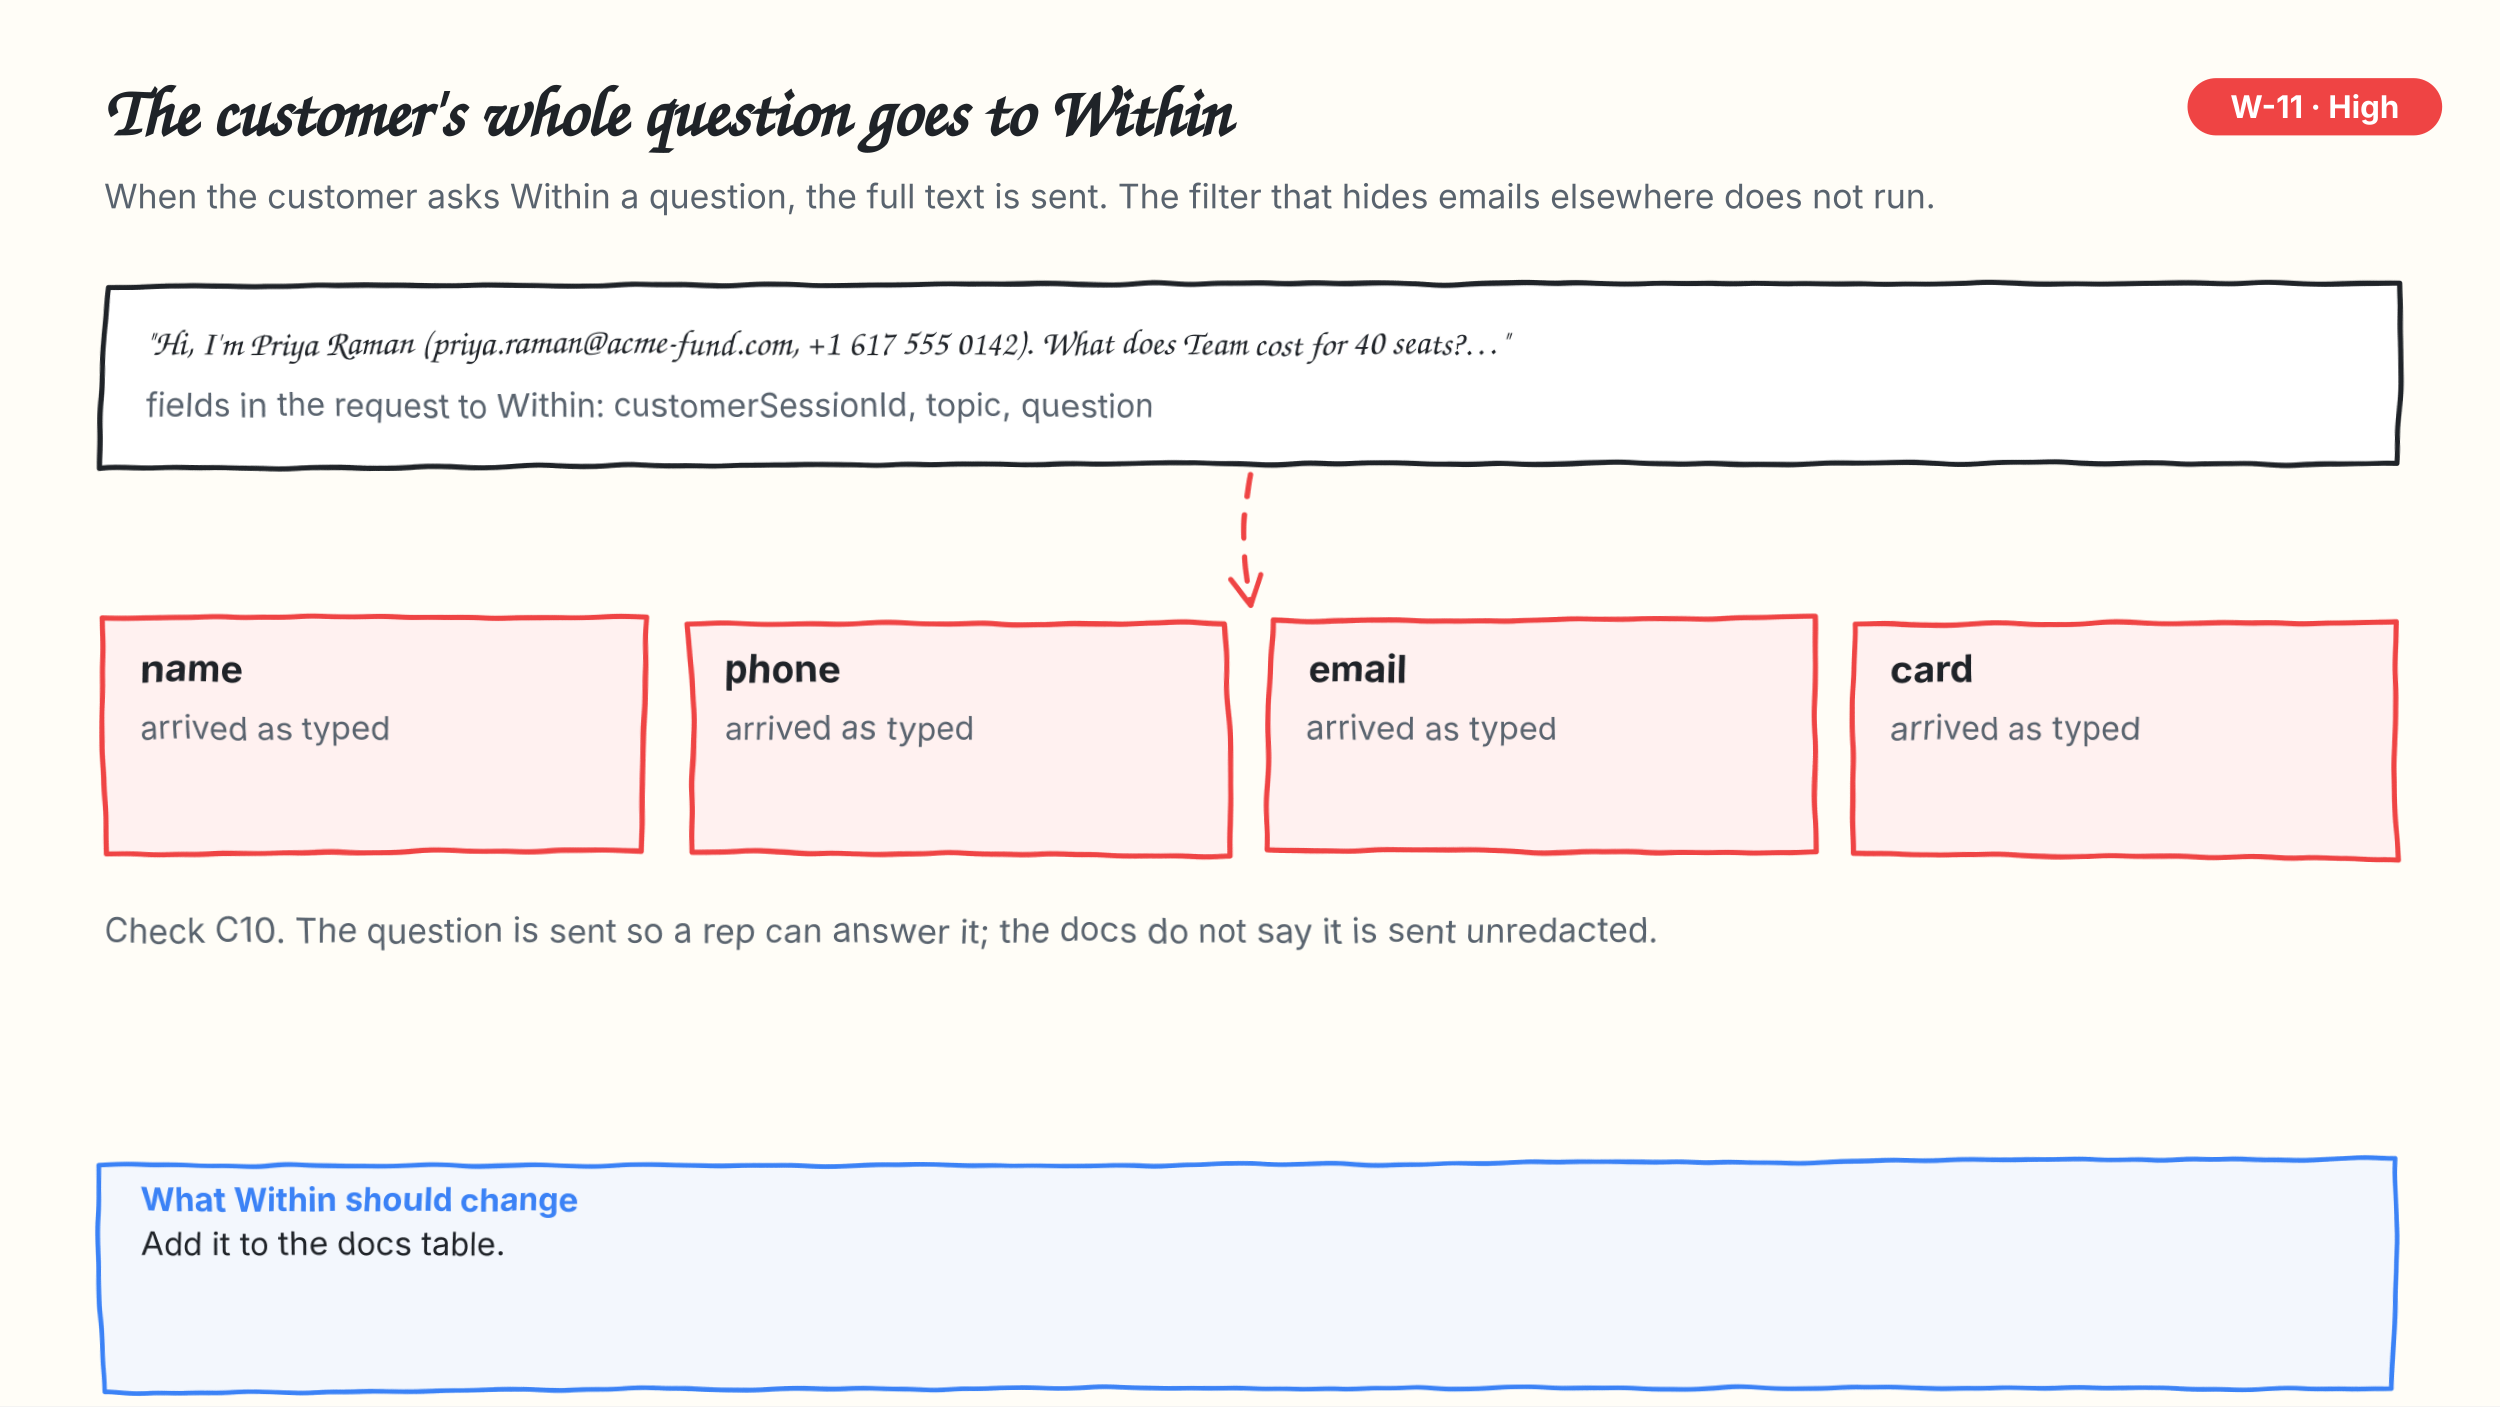
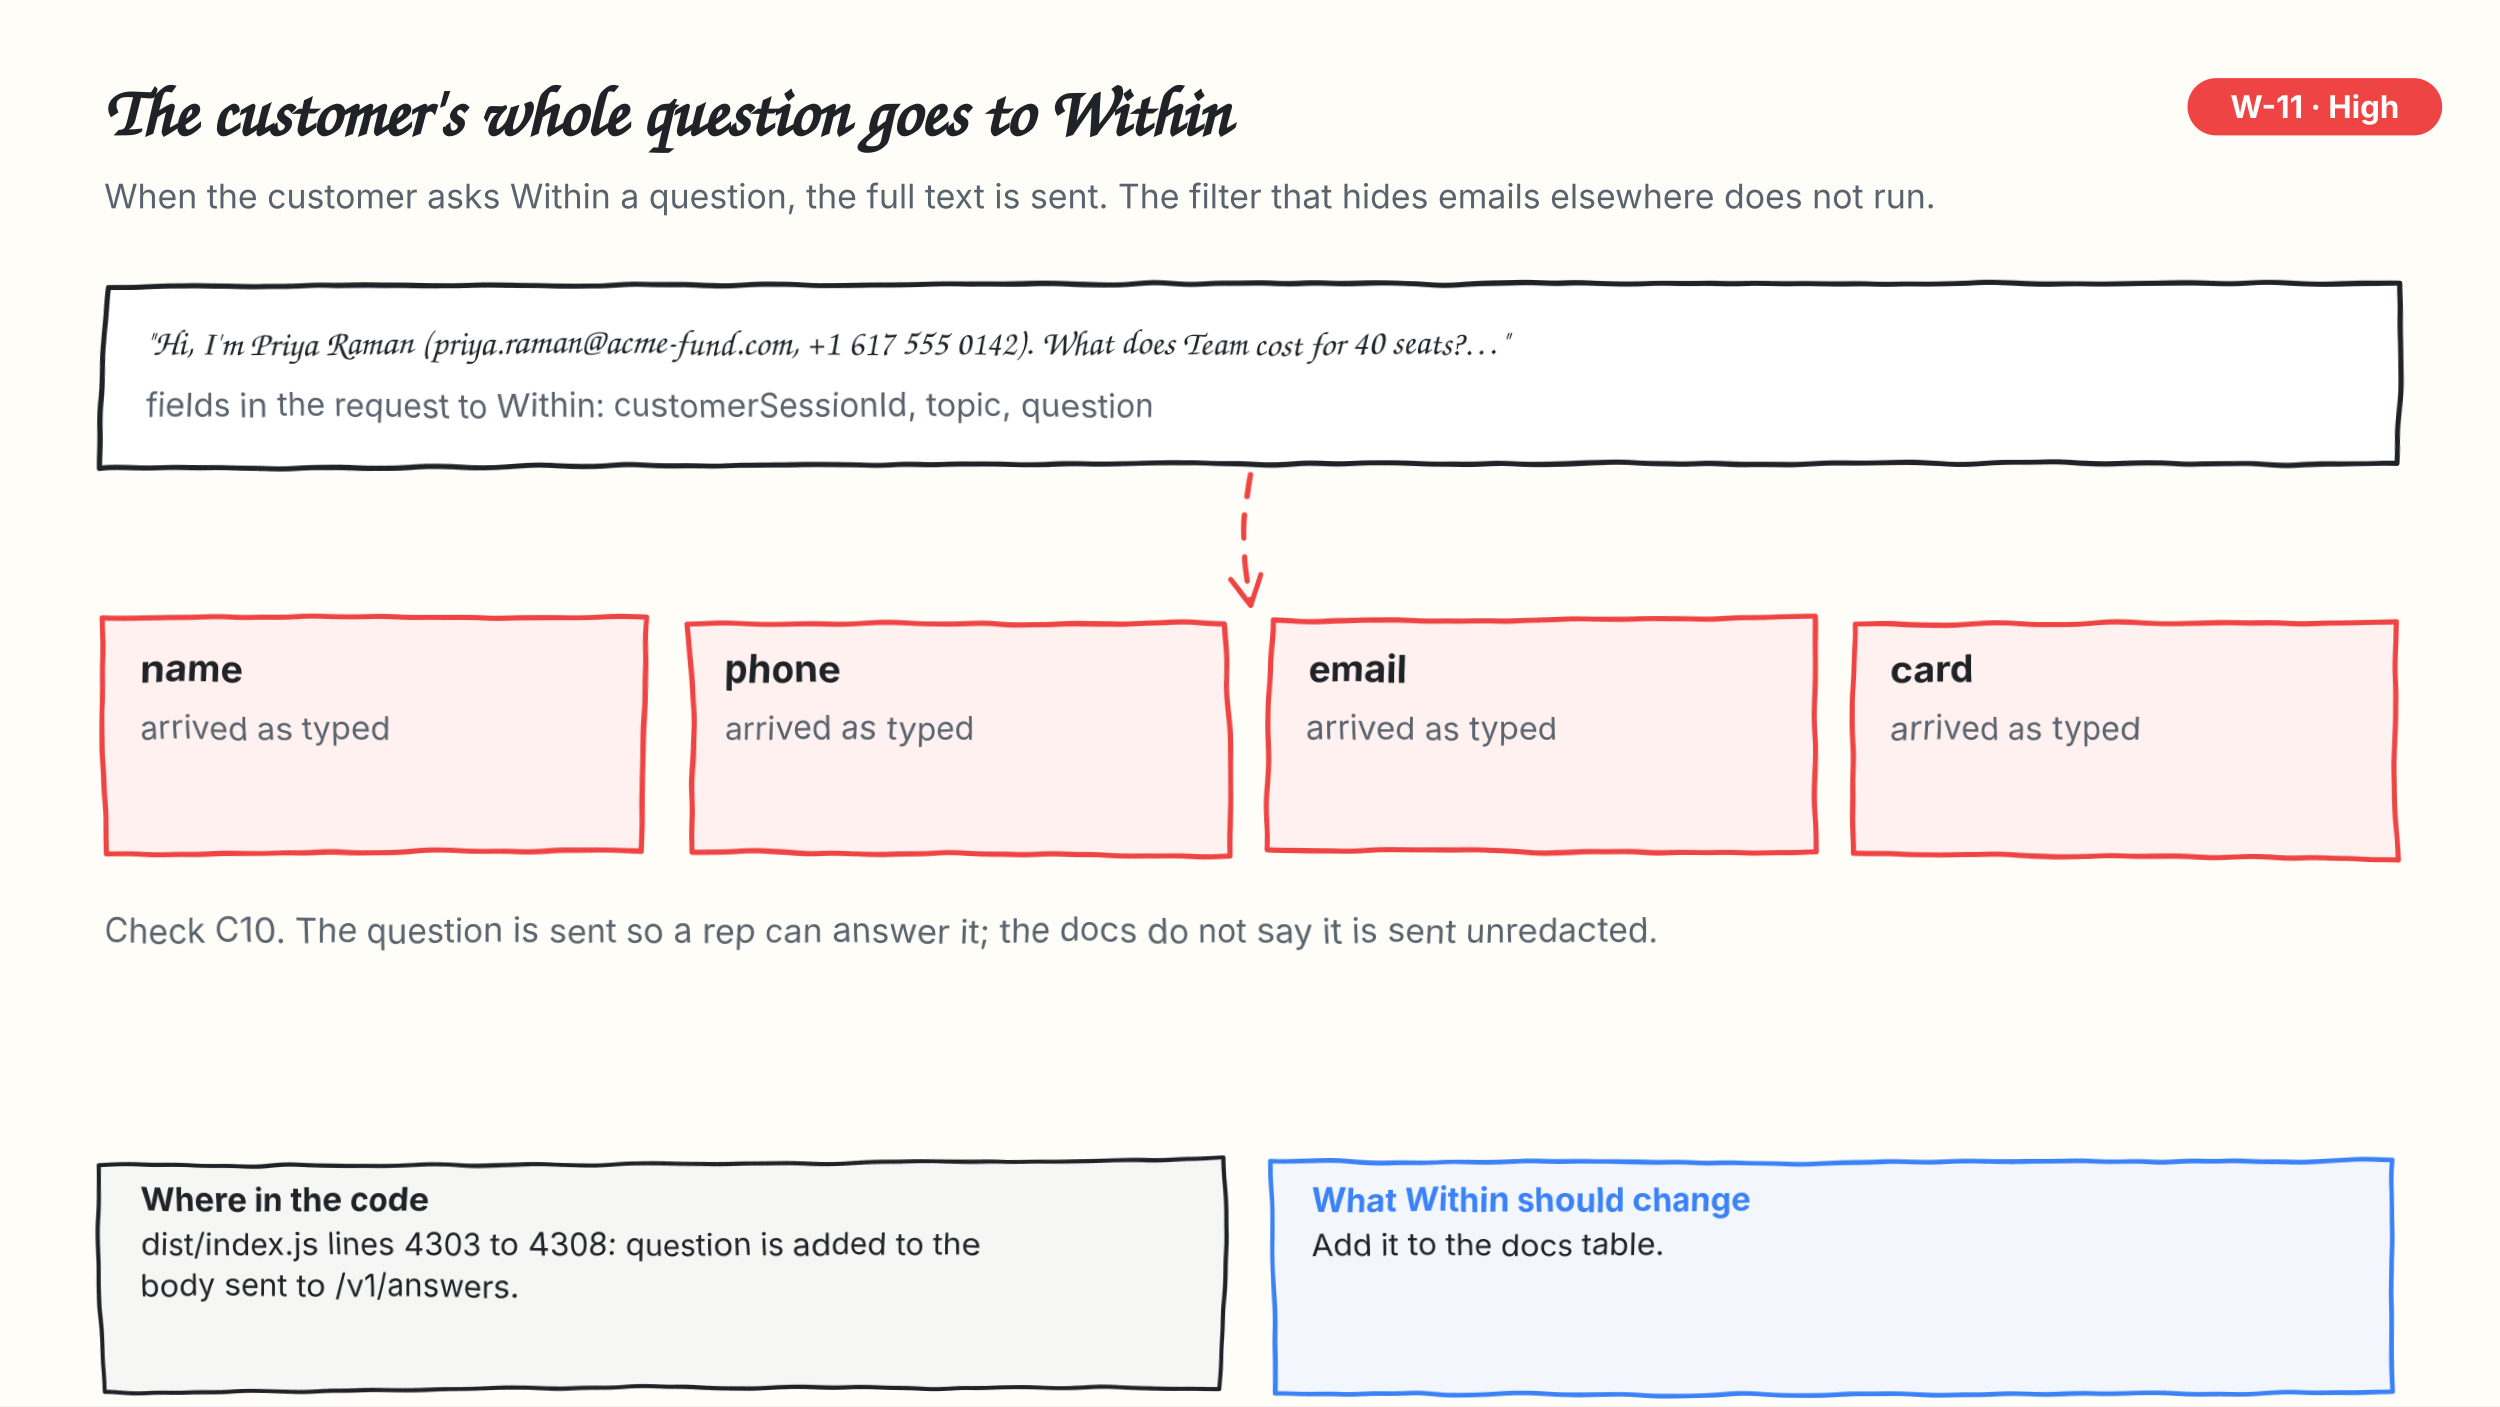
<svg xmlns="http://www.w3.org/2000/svg" viewBox="0 0 960 540" role="img" aria-label="A question with a name, phone number, email and card: all four reached Within as typed">
  <defs>
    <filter id="wob" x="-5%" y="-5%" width="110%" height="110%">
      <feTurbulence type="fractalNoise" baseFrequency="0.035" numOctaves="2" seed="3" result="n" />
      <feDisplacementMap in="SourceGraphic" in2="n" scale="2.2" xChannelSelector="R" yChannelSelector="G" />
    </filter>
    <style>
.flow{stroke-dasharray:9 7;animation:dash 1.1s linear infinite}
.slow{stroke-dasharray:9 7;animation:dash 2.4s linear infinite}
@keyframes dash{to{stroke-dashoffset:-32}}
.pulse{transform-box:fill-box;transform-origin:center;animation:pulse 1.7s ease-in-out infinite}
@keyframes pulse{0%,100%{transform:scale(1);opacity:1}50%{transform:scale(1.08);opacity:.6}}
.grow{transform-box:fill-box;transform-origin:50% 100%;animation:grow 1.3s cubic-bezier(.2,.8,.2,1) both}
@keyframes grow{from{transform:scaleY(.02)}to{transform:scaleY(1)}}
.growx{transform-box:fill-box;transform-origin:0 50%;animation:growx 1.6s cubic-bezier(.2,.8,.2,1) both}
@keyframes growx{from{transform:scaleX(.02)}to{transform:scaleX(1)}}
.bob{animation:bob 2.2s ease-in-out infinite}
@keyframes bob{0%,100%{transform:translateY(0)}50%{transform:translateY(-4px)}}
.blink{animation:blink 1.4s steps(2,start) infinite}
@keyframes blink{50%{opacity:.15}}
@media (prefers-reduced-motion:reduce){*{animation:none!important}}</style>
  </defs>
  <rect width="960" height="540" fill="#fffdf7" />
  <g filter="url(#wob)">
    <path d="M42.0 110.0 Q484.1 108.6 921.5 108.8 Q922.9 145.8 920.4 178.3 Q481.2 176.9 38.1 180.2 Q37.8 145.8 42.0 110.0" fill="#fff" stroke="#1f2328" stroke-width="2" stroke-linecap="round" stroke-linejoin="round" />
    <text x="56" y="136" font-family="'Bradley Hand','Segoe Print','Marker Felt','Comic Sans MS',cursive" font-size="13.5" fill="#1f2328">
      <tspan x="56" dy="0">"Hi, I'm Priya Raman (priya.raman@acme-fund.com, +1 617 555 0142). What does Team cost for 40 seats?…"</tspan>
    </text>
    <text x="56" y="160" font-family="system-ui,-apple-system,'Segoe UI',sans-serif" font-size="12.5" fill="#59636e">
      <tspan x="56" dy="0">fields in the request to Within: customerSessionId, topic, question</tspan>
    </text>
    <path d="M480 182 Q476.0 203.0 480 232" fill="none" stroke="#ef4444" stroke-width="2" stroke-linecap="round" class="flow" />
    <path d="M472.9 222.3 L480 232 L484.3 220.8" fill="none" stroke="#ef4444" stroke-width="2" stroke-linecap="round" stroke-linejoin="round" />
    <path d="M39.0 236.9 Q143.9 237.2 248.9 237.1 Q247.2 280.4 246.2 326.8 Q143.7 326.5 40.6 328.5 Q39.2 281.1 39.0 236.9" fill="#fff1f0" stroke="#ef4444" stroke-width="2" stroke-linecap="round" stroke-linejoin="round" />
    <text x="54" y="262" font-family="system-ui,-apple-system,'Segoe UI',sans-serif" font-size="14.5" fill="#1f2328" font-weight="700">
      <tspan x="54" dy="0">name</tspan>
    </text>
    <text x="54" y="284" font-family="system-ui,-apple-system,'Segoe UI',sans-serif" font-size="12.5" fill="#59636e">
      <tspan x="54" dy="0">arrived as typed</tspan>
    </text>
    <path d="M264.3 239.6 Q367.7 239.7 470.1 239.3 Q473.1 283.6 472.2 328.7 Q369.6 327.5 265.4 327.1 Q267.1 282.3 264.3 239.6" fill="#fff1f0" stroke="#ef4444" stroke-width="2" stroke-linecap="round" stroke-linejoin="round" />
    <text x="278" y="262" font-family="system-ui,-apple-system,'Segoe UI',sans-serif" font-size="14.5" fill="#1f2328" font-weight="700">
      <tspan x="278" dy="0">phone</tspan>
    </text>
    <text x="278" y="284" font-family="system-ui,-apple-system,'Segoe UI',sans-serif" font-size="12.5" fill="#59636e">
      <tspan x="278" dy="0">arrived as typed</tspan>
    </text>
    <path d="M488.5 237.9 Q590.3 239.3 696.5 236.9 Q696.5 282.4 697.4 327.4 Q589.5 327.4 486.2 326.1 Q486.9 281.8 488.5 237.9" fill="#fff1f0" stroke="#ef4444" stroke-width="2" stroke-linecap="round" stroke-linejoin="round" />
    <text x="502" y="262" font-family="system-ui,-apple-system,'Segoe UI',sans-serif" font-size="14.5" fill="#1f2328" font-weight="700">
      <tspan x="502" dy="0">email</tspan>
    </text>
    <text x="502" y="284" font-family="system-ui,-apple-system,'Segoe UI',sans-serif" font-size="12.5" fill="#59636e">
      <tspan x="502" dy="0">arrived as typed</tspan>
    </text>
    <path d="M711.9 239.9 Q816.9 239.2 920.6 239.0 Q918.7 282.3 920.5 329.7 Q814.8 328.9 711.4 328.2 Q711.5 285.3 711.9 239.9" fill="#fff1f0" stroke="#ef4444" stroke-width="2" stroke-linecap="round" stroke-linejoin="round" />
    <text x="726" y="262" font-family="system-ui,-apple-system,'Segoe UI',sans-serif" font-size="14.5" fill="#1f2328" font-weight="700">
      <tspan x="726" dy="0">card</tspan>
    </text>
    <text x="726" y="284" font-family="system-ui,-apple-system,'Segoe UI',sans-serif" font-size="12.5" fill="#59636e">
      <tspan x="726" dy="0">arrived as typed</tspan>
    </text>
    <text x="40" y="362" font-family="system-ui,-apple-system,'Segoe UI',sans-serif" font-size="13" fill="#59636e">
      <tspan x="40" dy="0">Check C10. The question is sent so a rep can answer it; the docs do not say it is sent unredacted.</tspan>
    </text>
  </g>
  <text x="40" y="52" font-family="'Bradley Hand','Segoe Print','Marker Felt','Comic Sans MS',cursive" font-size="27" fill="#1f2328" font-weight="700">
    <tspan x="40" dy="0">The customer's whole question goes to Within</tspan>
  </text>
  <rect x="840" y="30" width="97.8" height="22" rx="11" fill="#ef4444" />
  <text x="888.9" y="45.32" text-anchor="middle" font-family="system-ui,-apple-system,'Segoe UI',sans-serif" font-size="12" font-weight="700" fill="#fff">W-11 · High</text>
  <text x="40" y="80" font-family="system-ui,-apple-system,'Segoe UI',sans-serif" font-size="13" fill="#59636e">
    <tspan x="40" dy="0">When the customer asks Within a question, the full text is sent. The filter that hides emails elsewhere does not run.</tspan>
  </text>
  <g filter="url(#wob)">
-     <path d="M38.1 447.7 Q478.9 448.1 919.8 444.7 Q921.3 487.0 918.1 533.4 Q478.0 532.0 40.1 534.8 Q36.8 492.9 38.1 447.7" fill="#f3f7fd" stroke="#3b82f6" stroke-width="1.8" stroke-linecap="round" stroke-linejoin="round" />
-     <text x="54" y="465" font-family="system-ui,-apple-system,'Segoe UI',sans-serif" font-size="12.5" fill="#3b82f6" font-weight="700">
-       <tspan x="54" dy="0">What Within should change</tspan>
+     <path d="M38.1 447.7 Q253.9 448.1 469.8 444.7 Q471.3 487.0 468.1 533.4 Q253.0 532.0 40.1 534.8 Q36.8 492.9 38.1 447.7" fill="#f6f6f4" stroke="#1f2328" stroke-width="1.6" stroke-linecap="round" stroke-linejoin="round" />
+     <text x="54" y="465" font-family="system-ui,-apple-system,'Segoe UI',sans-serif" font-size="12.5" fill="#1f2328" font-weight="700">
+       <tspan x="54" dy="0">Where in the code</tspan>
    </text>
-     <text x="54" y="482" font-family="system-ui,-apple-system,'Segoe UI',sans-serif" font-size="12.5" fill="#1f2328">
-       <tspan x="54" dy="0">Add it to the docs table.</tspan>
+     <text x="54" y="482" font-family="system-ui,-apple-system,'Segoe UI',sans-serif" font-size="12" fill="#1f2328">
+       <tspan x="54" dy="0">dist/index.js lines 4303 to 4308: question is added to the</tspan>
+       <tspan x="54" dy="15.84">body sent to /v1/answers.</tspan>
+     </text>
+     <path d="M488.1 445.8 Q704.2 447.6 918.7 445.3 Q917.9 492.4 918.6 534.6 Q704.1 536.4 489.7 534.9 Q489.1 491.9 488.1 445.8" fill="#f3f7fd" stroke="#3b82f6" stroke-width="1.8" stroke-linecap="round" stroke-linejoin="round" />
+     <text x="504" y="465" font-family="system-ui,-apple-system,'Segoe UI',sans-serif" font-size="12.5" fill="#3b82f6" font-weight="700">
+       <tspan x="504" dy="0">What Within should change</tspan>
+     </text>
+     <text x="504" y="482" font-family="system-ui,-apple-system,'Segoe UI',sans-serif" font-size="12" fill="#1f2328">
+       <tspan x="504" dy="0">Add it to the docs table.</tspan>
    </text>
  </g>
</svg>
